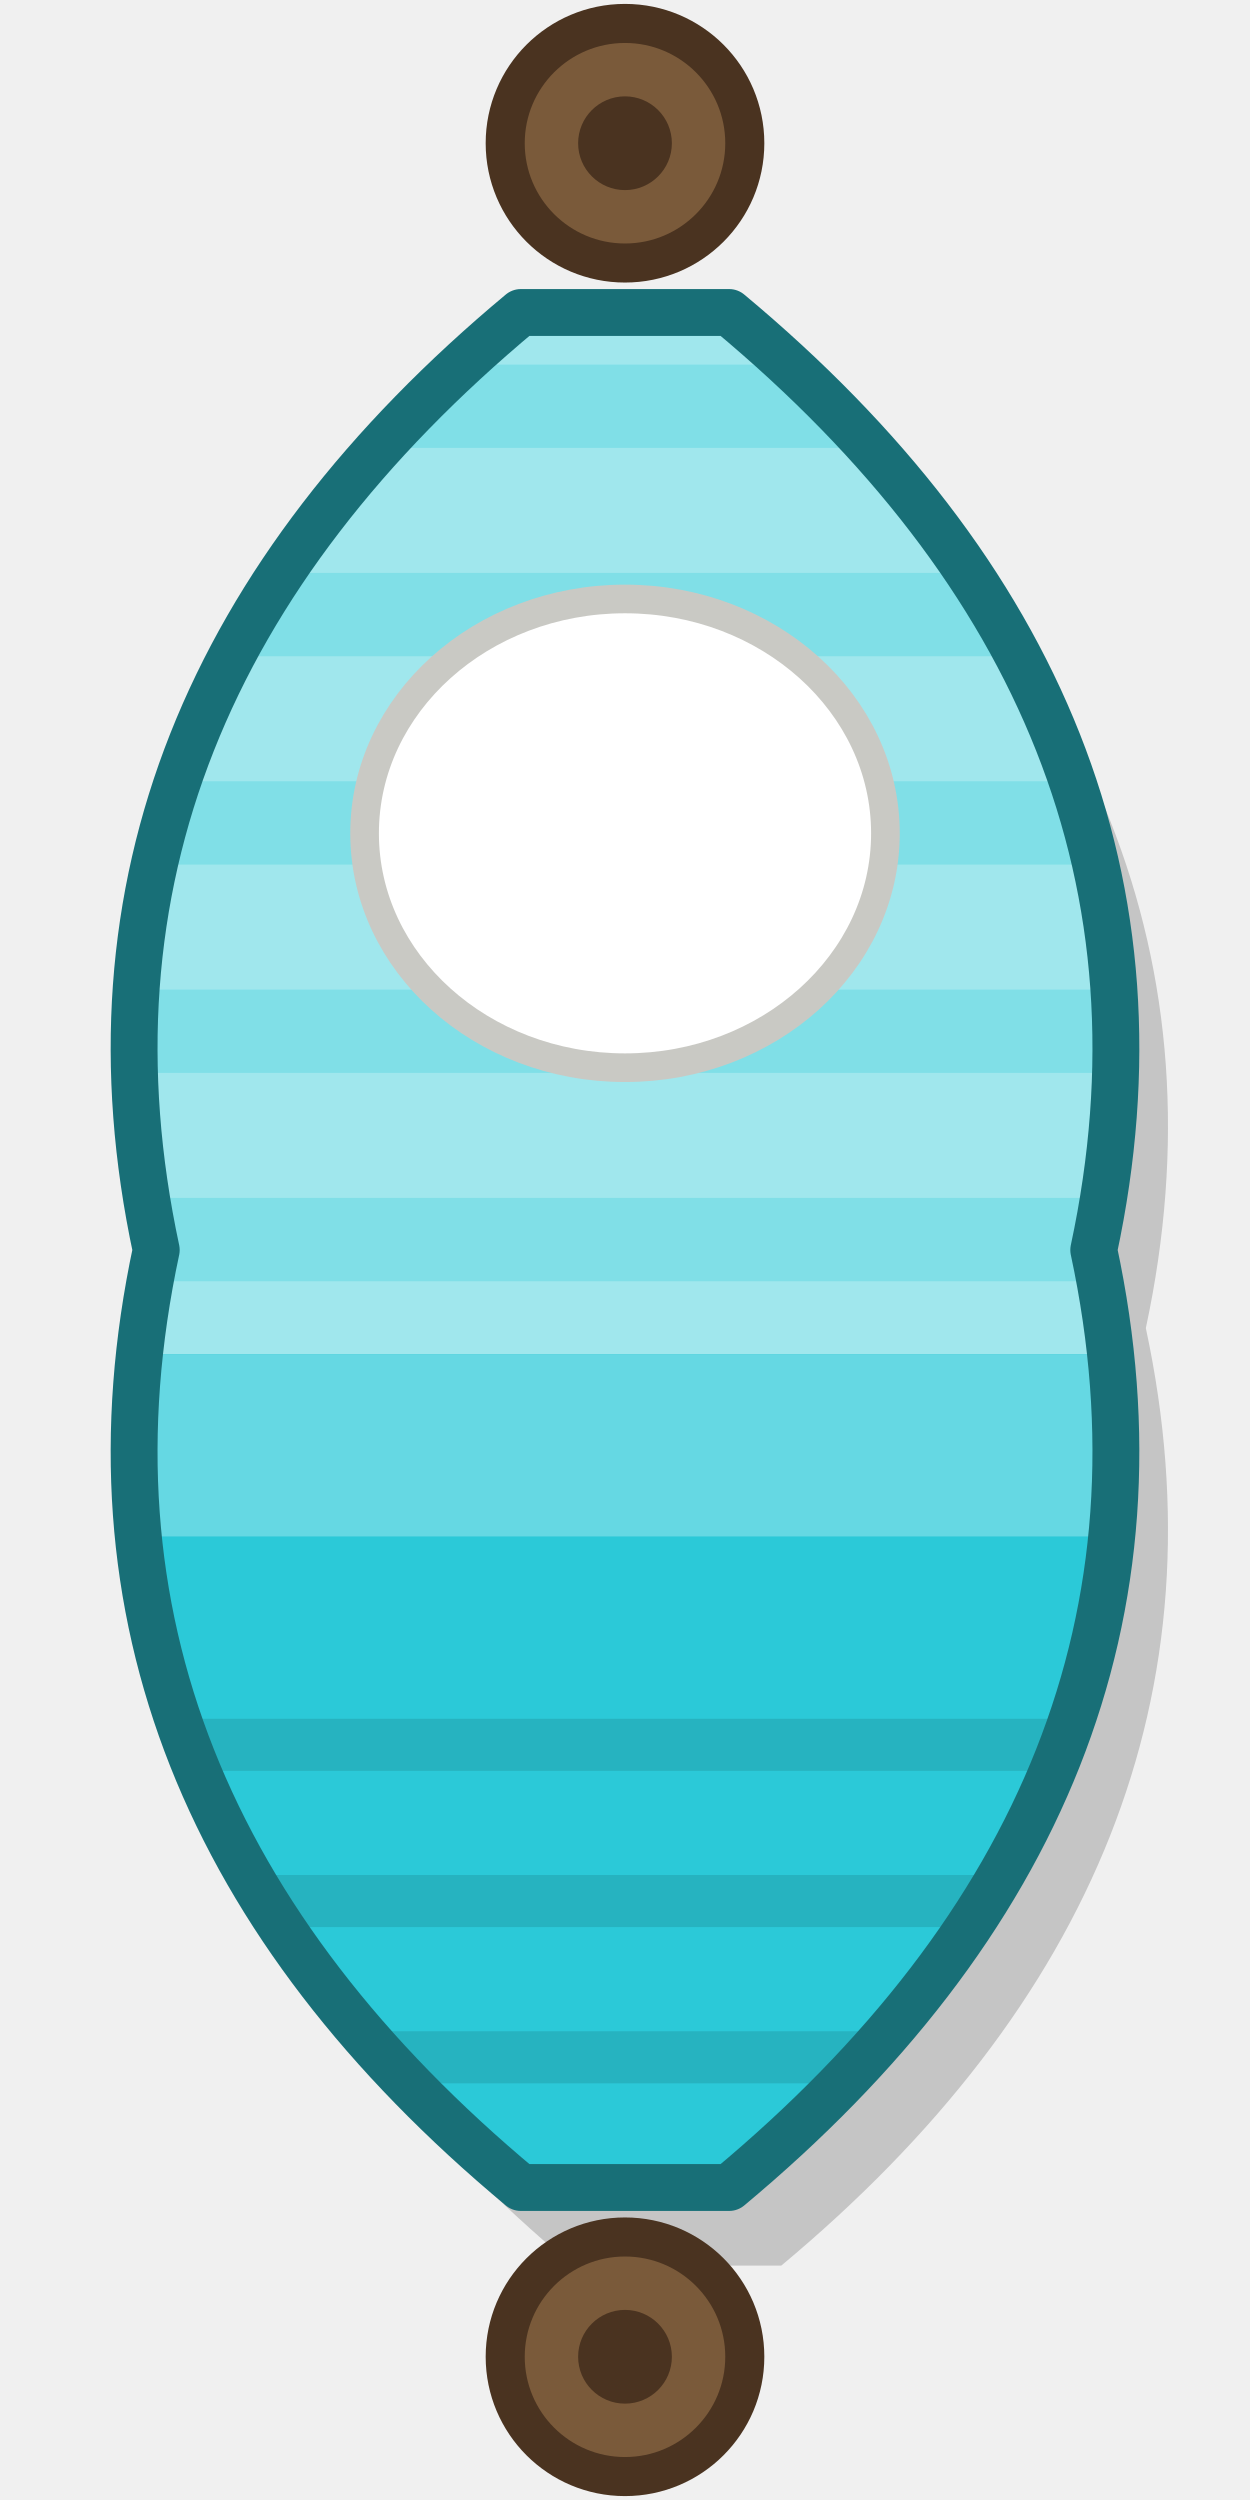
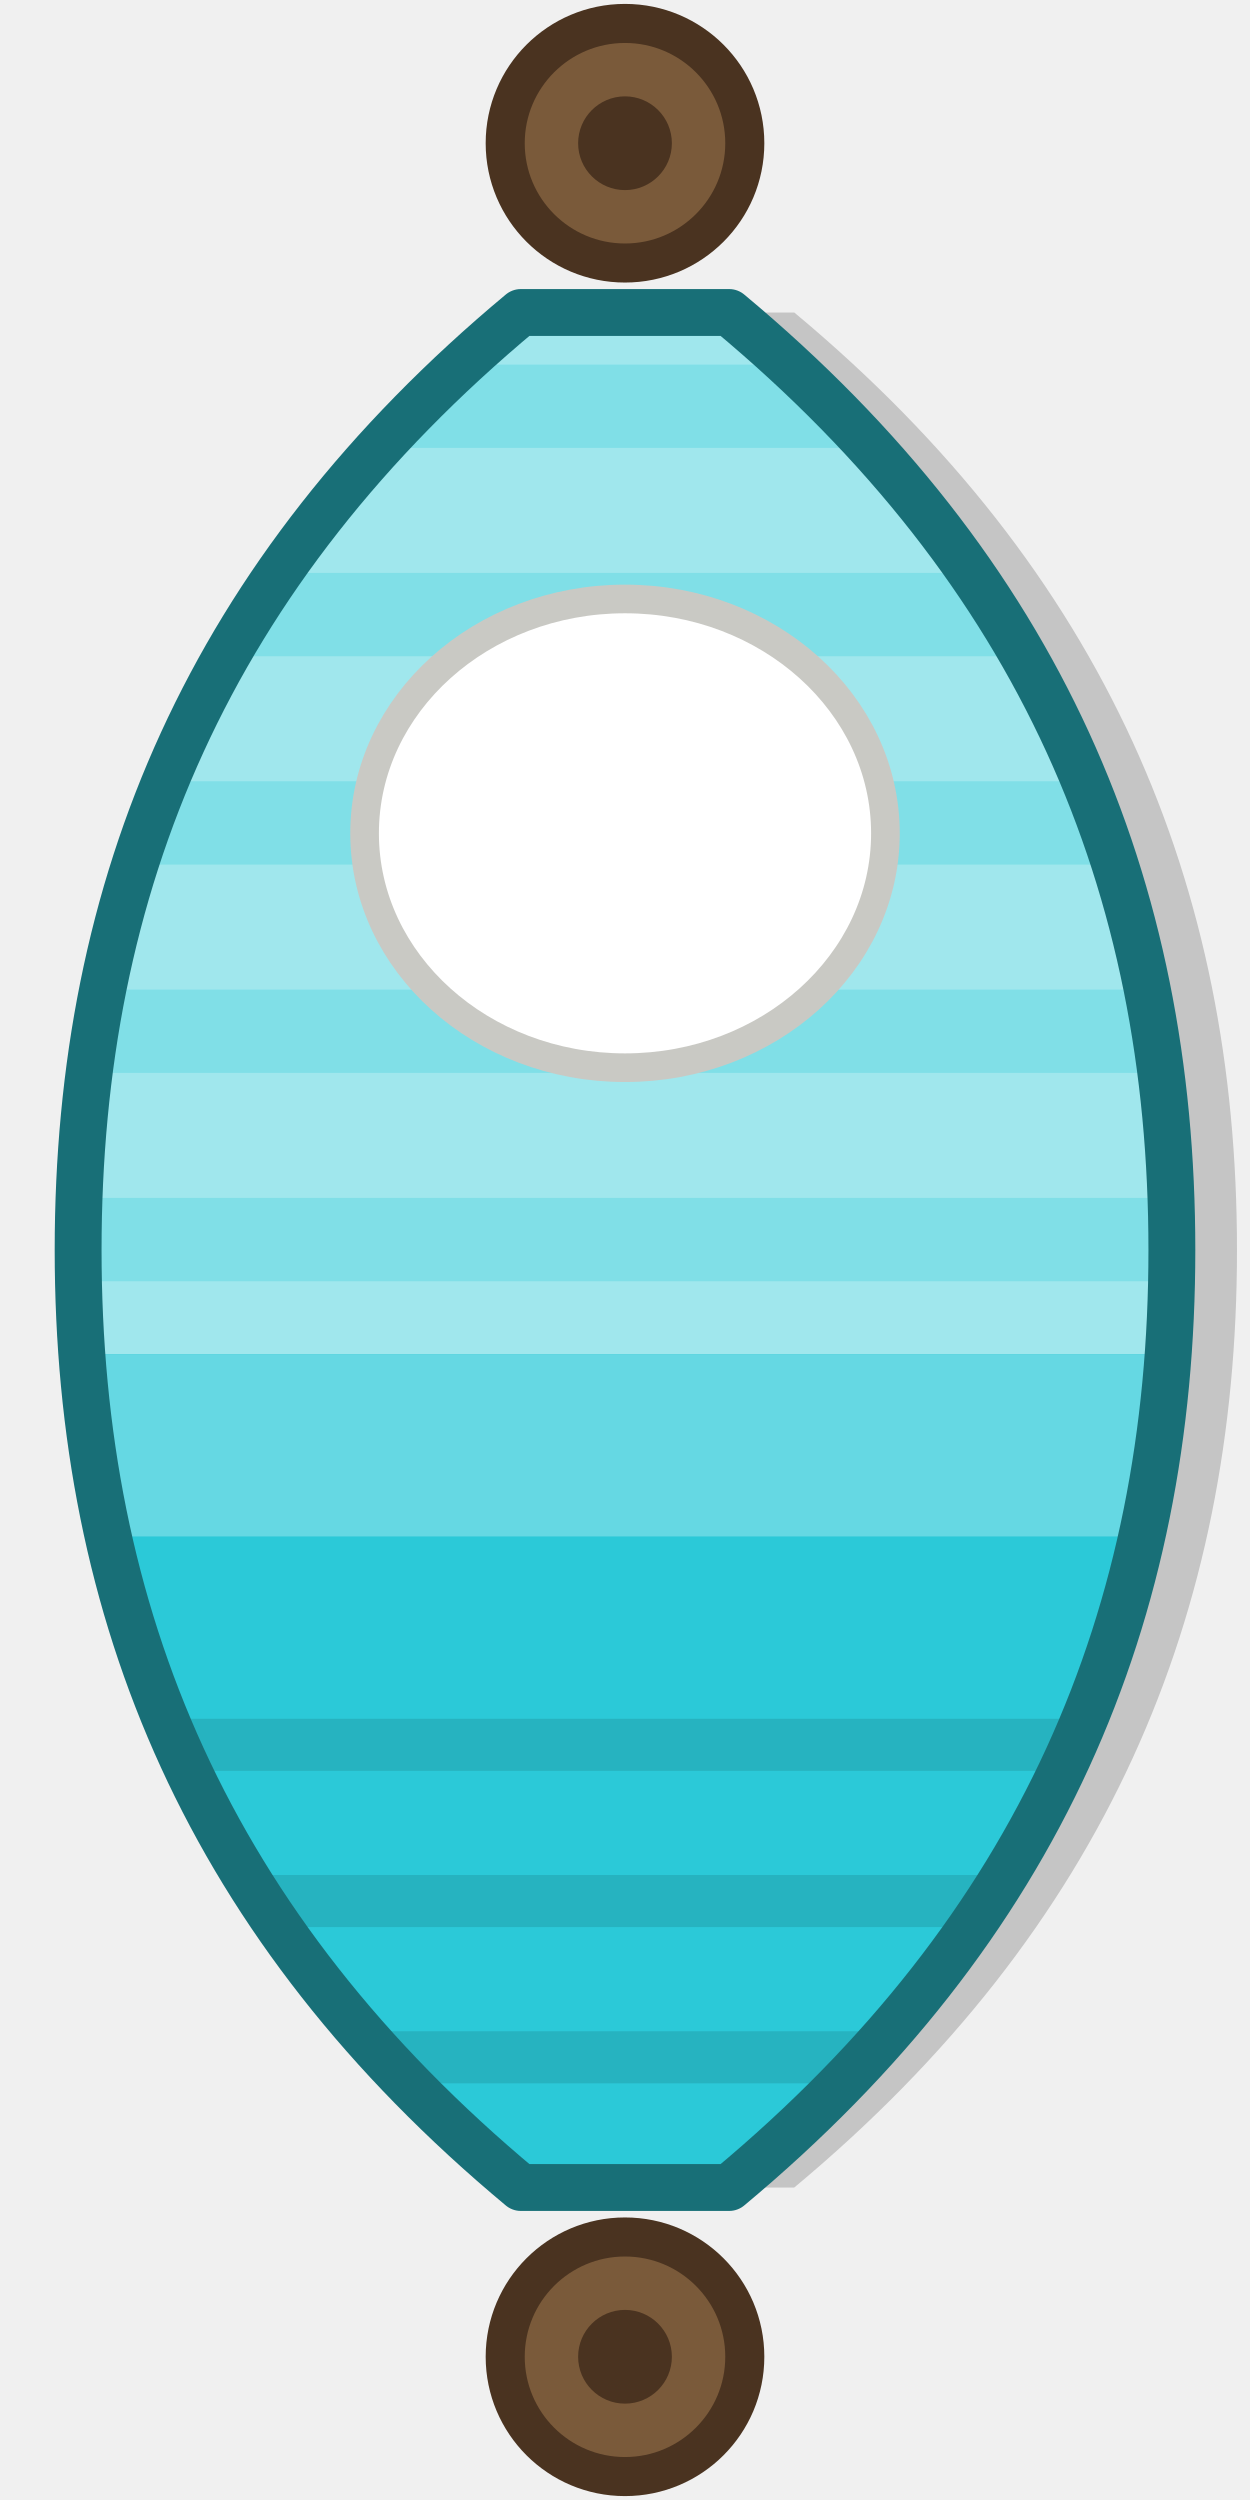
<svg xmlns="http://www.w3.org/2000/svg" width="96" height="192" viewBox="0 0 48 96">
  <defs>
    <clipPath id="h">
-       <path d="M20 12 L28 12 C40 22 45 34 42 48 C45 62 40 74 28 84 L20 84 C8 74 3 62 6 48 C3 34 8 22 20 12Z" />
+       <path d="M20 12 L28 12 C40 22 45 34 45 48 C45 62 40 74 28 84 L20 84 C8 74 3 62 3 48 C3 34 8 22 20 12Z" />
    </clipPath>
  </defs>
-   <path d="M20 12 L28 12 C40 22 45 34 42 48 C45 62 40 74 28 84 L20 84 C8 74 3 62 6 48 C3 34 8 22 20 12Z" fill="#000" opacity=".18" transform="translate(2 3)" />
-   <path d="M20 12 L28 12 C40 22 45 34 42 48 C45 62 40 74 28 84 L20 84 C8 74 3 62 6 48 C3 34 8 22 20 12Z" fill="#a0e7ed" />
+   <path d="M20 12 L28 12 C40 22 45 34 45 48 C45 62 40 74 28 84 L20 84 C8 74 3 62 3 48 C3 34 8 22 20 12Z" fill="#000" opacity=".18" transform="translate(2.5 0)" />
+   <path d="M20 12 L28 12 C40 22 45 34 45 48 C45 62 40 74 28 84 L20 84 C8 74 3 62 3 48 C3 34 8 22 20 12Z" fill="#a0e7ed" />
  <g clip-path="url(#h)">
    <rect x="0" y="14" width="48" height="3.2" rx="0" fill="#75dce6" opacity="0.75" />
    <rect x="0" y="22" width="48" height="3.2" rx="0" fill="#75dce6" opacity="0.75" />
    <rect x="0" y="30" width="48" height="3.2" rx="0" fill="#75dce6" opacity="0.75" />
    <rect x="0" y="38" width="48" height="3.2" rx="0" fill="#75dce6" opacity="0.75" />
    <rect x="0" y="46" width="48" height="3.2" rx="0" fill="#75dce6" opacity="0.75" />
    <rect x="0" y="52" width="48" height="40" rx="0" fill="#2bc9d8" />
    <rect x="0" y="52" width="48" height="7" rx="0" fill="#6bd9e4" opacity="0.9" />
    <rect x="0" y="66" width="48" height="2" rx="0" fill="#229da8" opacity="0.5" />
    <rect x="0" y="72" width="48" height="2" rx="0" fill="#229da8" opacity="0.5" />
    <rect x="0" y="78" width="48" height="2" rx="0" fill="#229da8" opacity="0.5" />
  </g>
-   <path d="M20 12 L28 12 C40 22 45 34 42 48 C45 62 40 74 28 84 L20 84 C8 74 3 62 6 48 C3 34 8 22 20 12Z" fill="none" stroke="#186f77" stroke-width="1.8" stroke-linejoin="round" />
+   <path d="M20 12 L28 12 C40 22 45 34 45 48 C45 62 40 74 28 84 L20 84 C8 74 3 62 3 48 C3 34 8 22 20 12Z" fill="none" stroke="#186f77" stroke-width="1.8" stroke-linejoin="round" />
  <ellipse cx="24" cy="32" rx="10" ry="9" fill="#ffffff" stroke="#c9c9c4" stroke-width="1.1" />
  <circle cx="24" cy="5.5" r="4.6" fill="#7a5a3a" stroke="#4a3320" stroke-width="1.5" />
  <circle cx="24" cy="5.5" r="1.8" fill="#4a3320" />
  <circle cx="24" cy="90.5" r="4.6" fill="#7a5a3a" stroke="#4a3320" stroke-width="1.5" />
  <circle cx="24" cy="90.5" r="1.8" fill="#4a3320" />
</svg>
